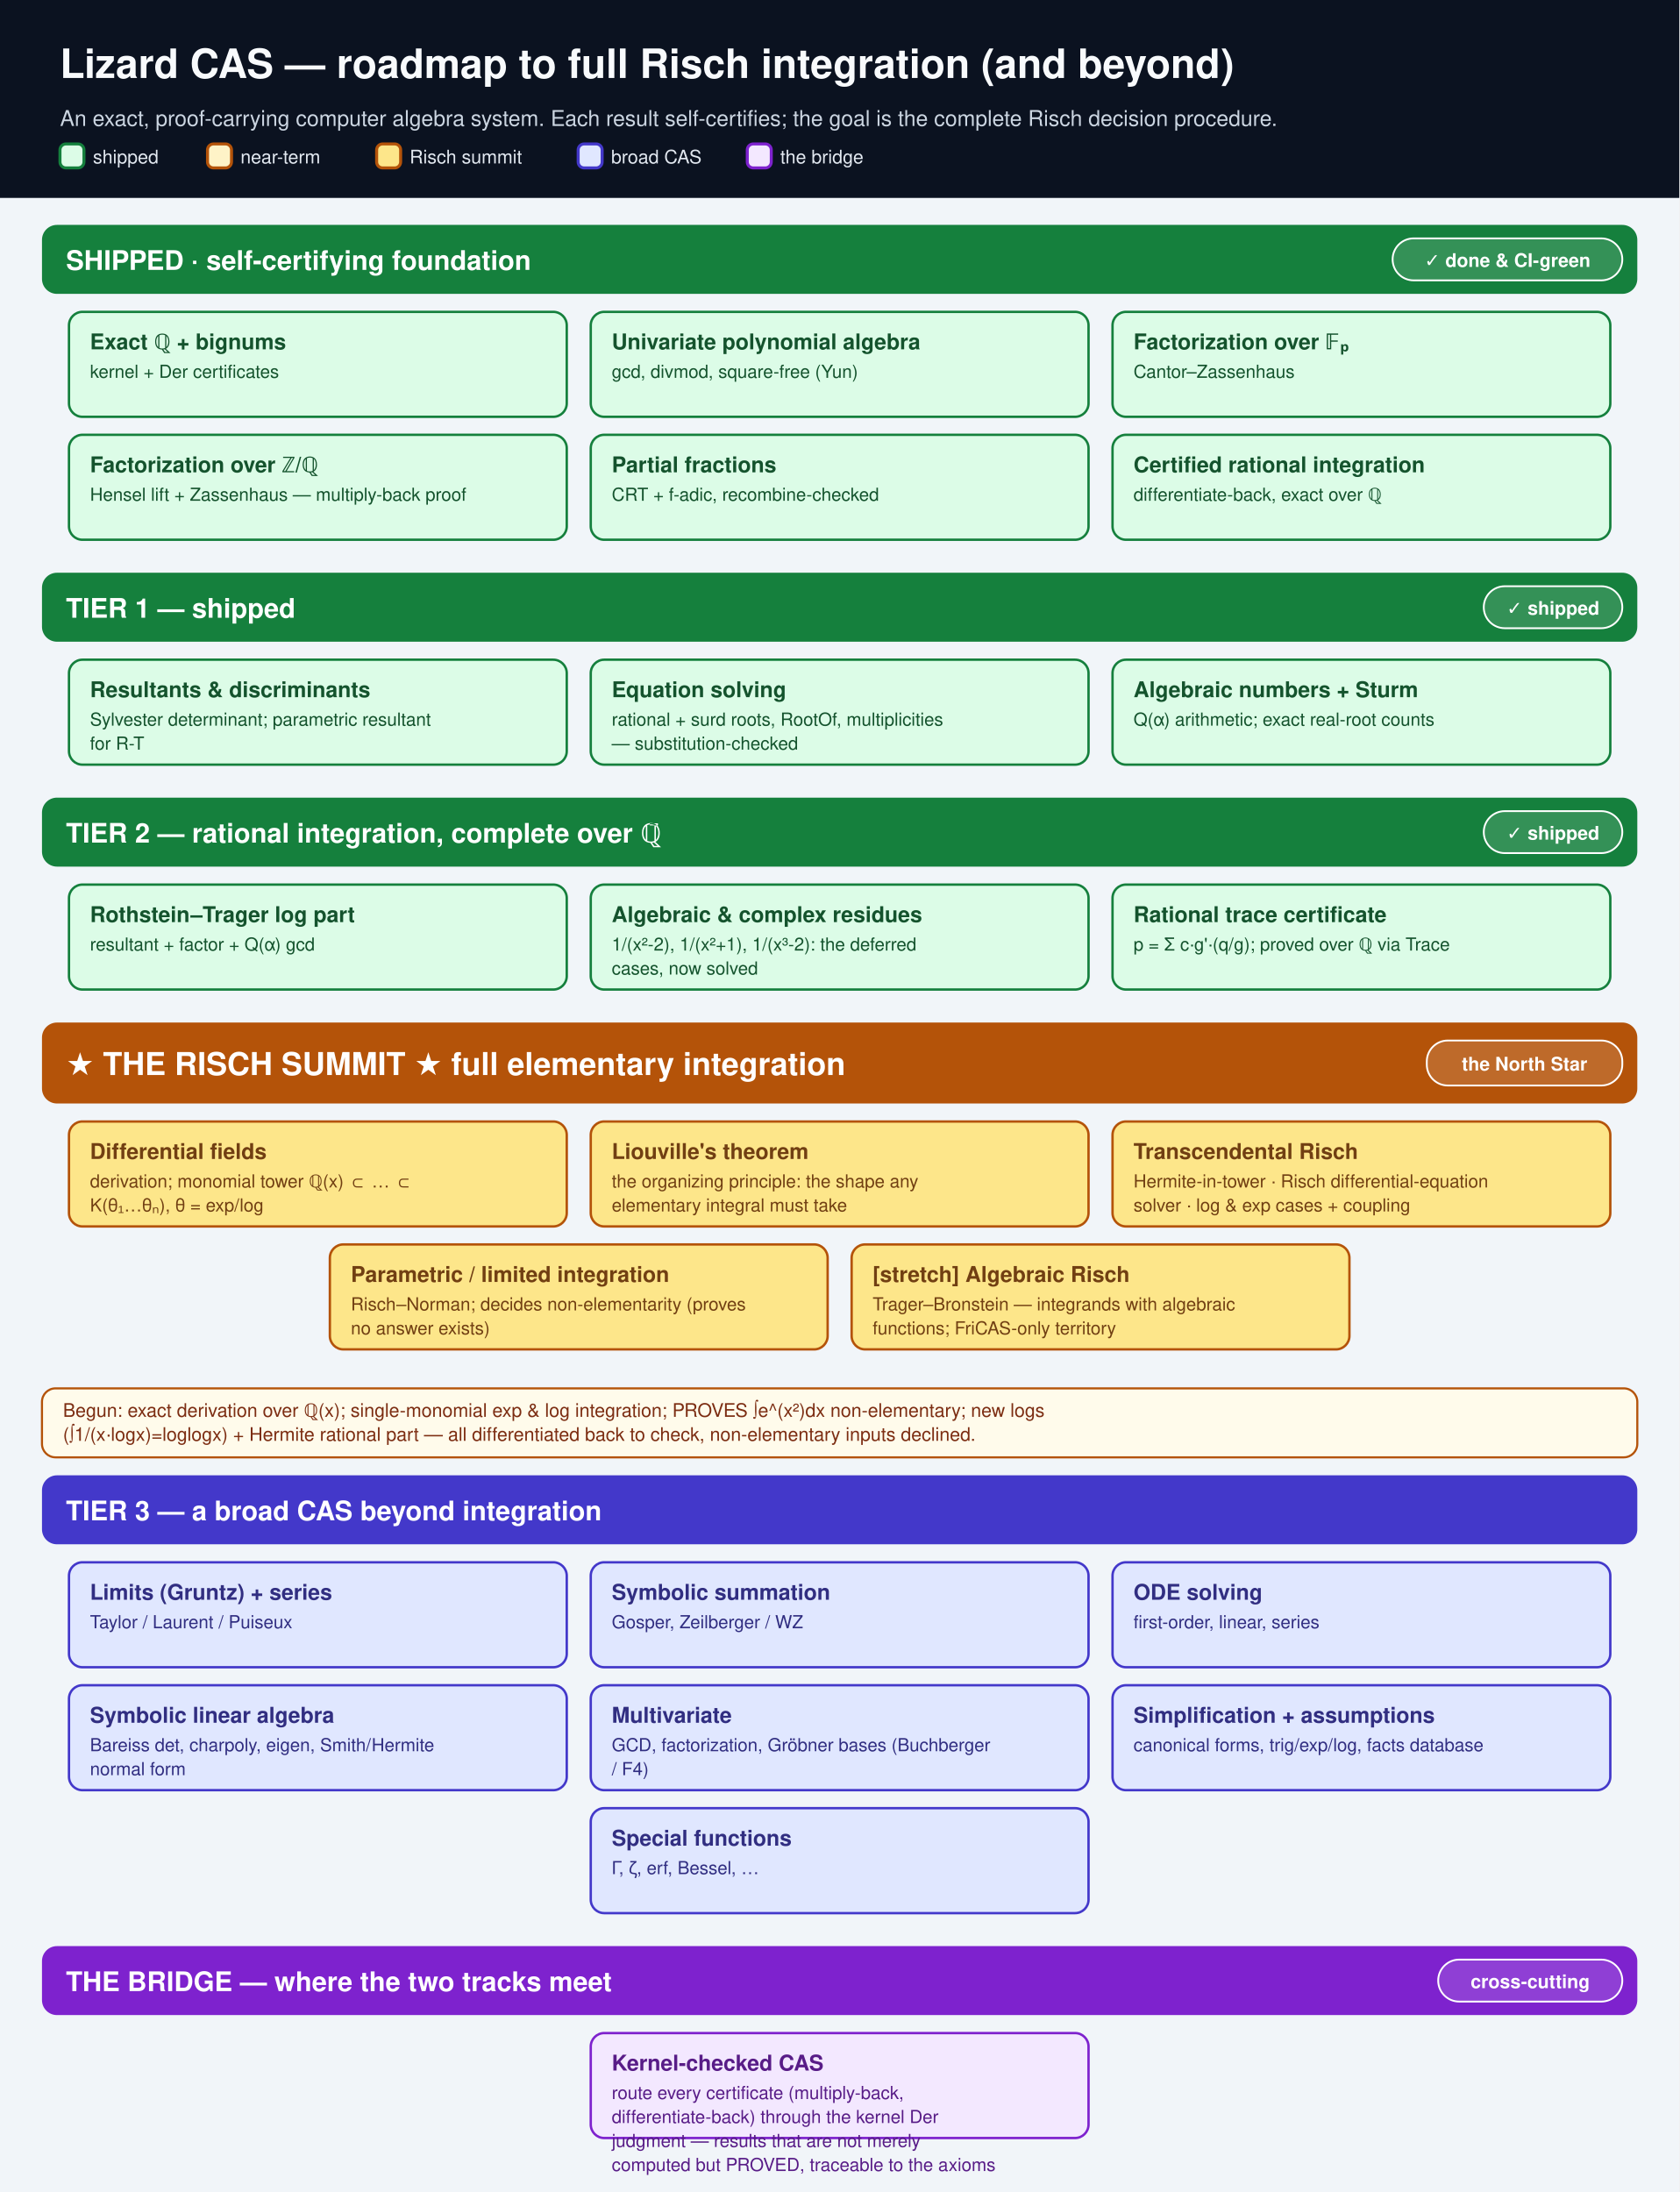
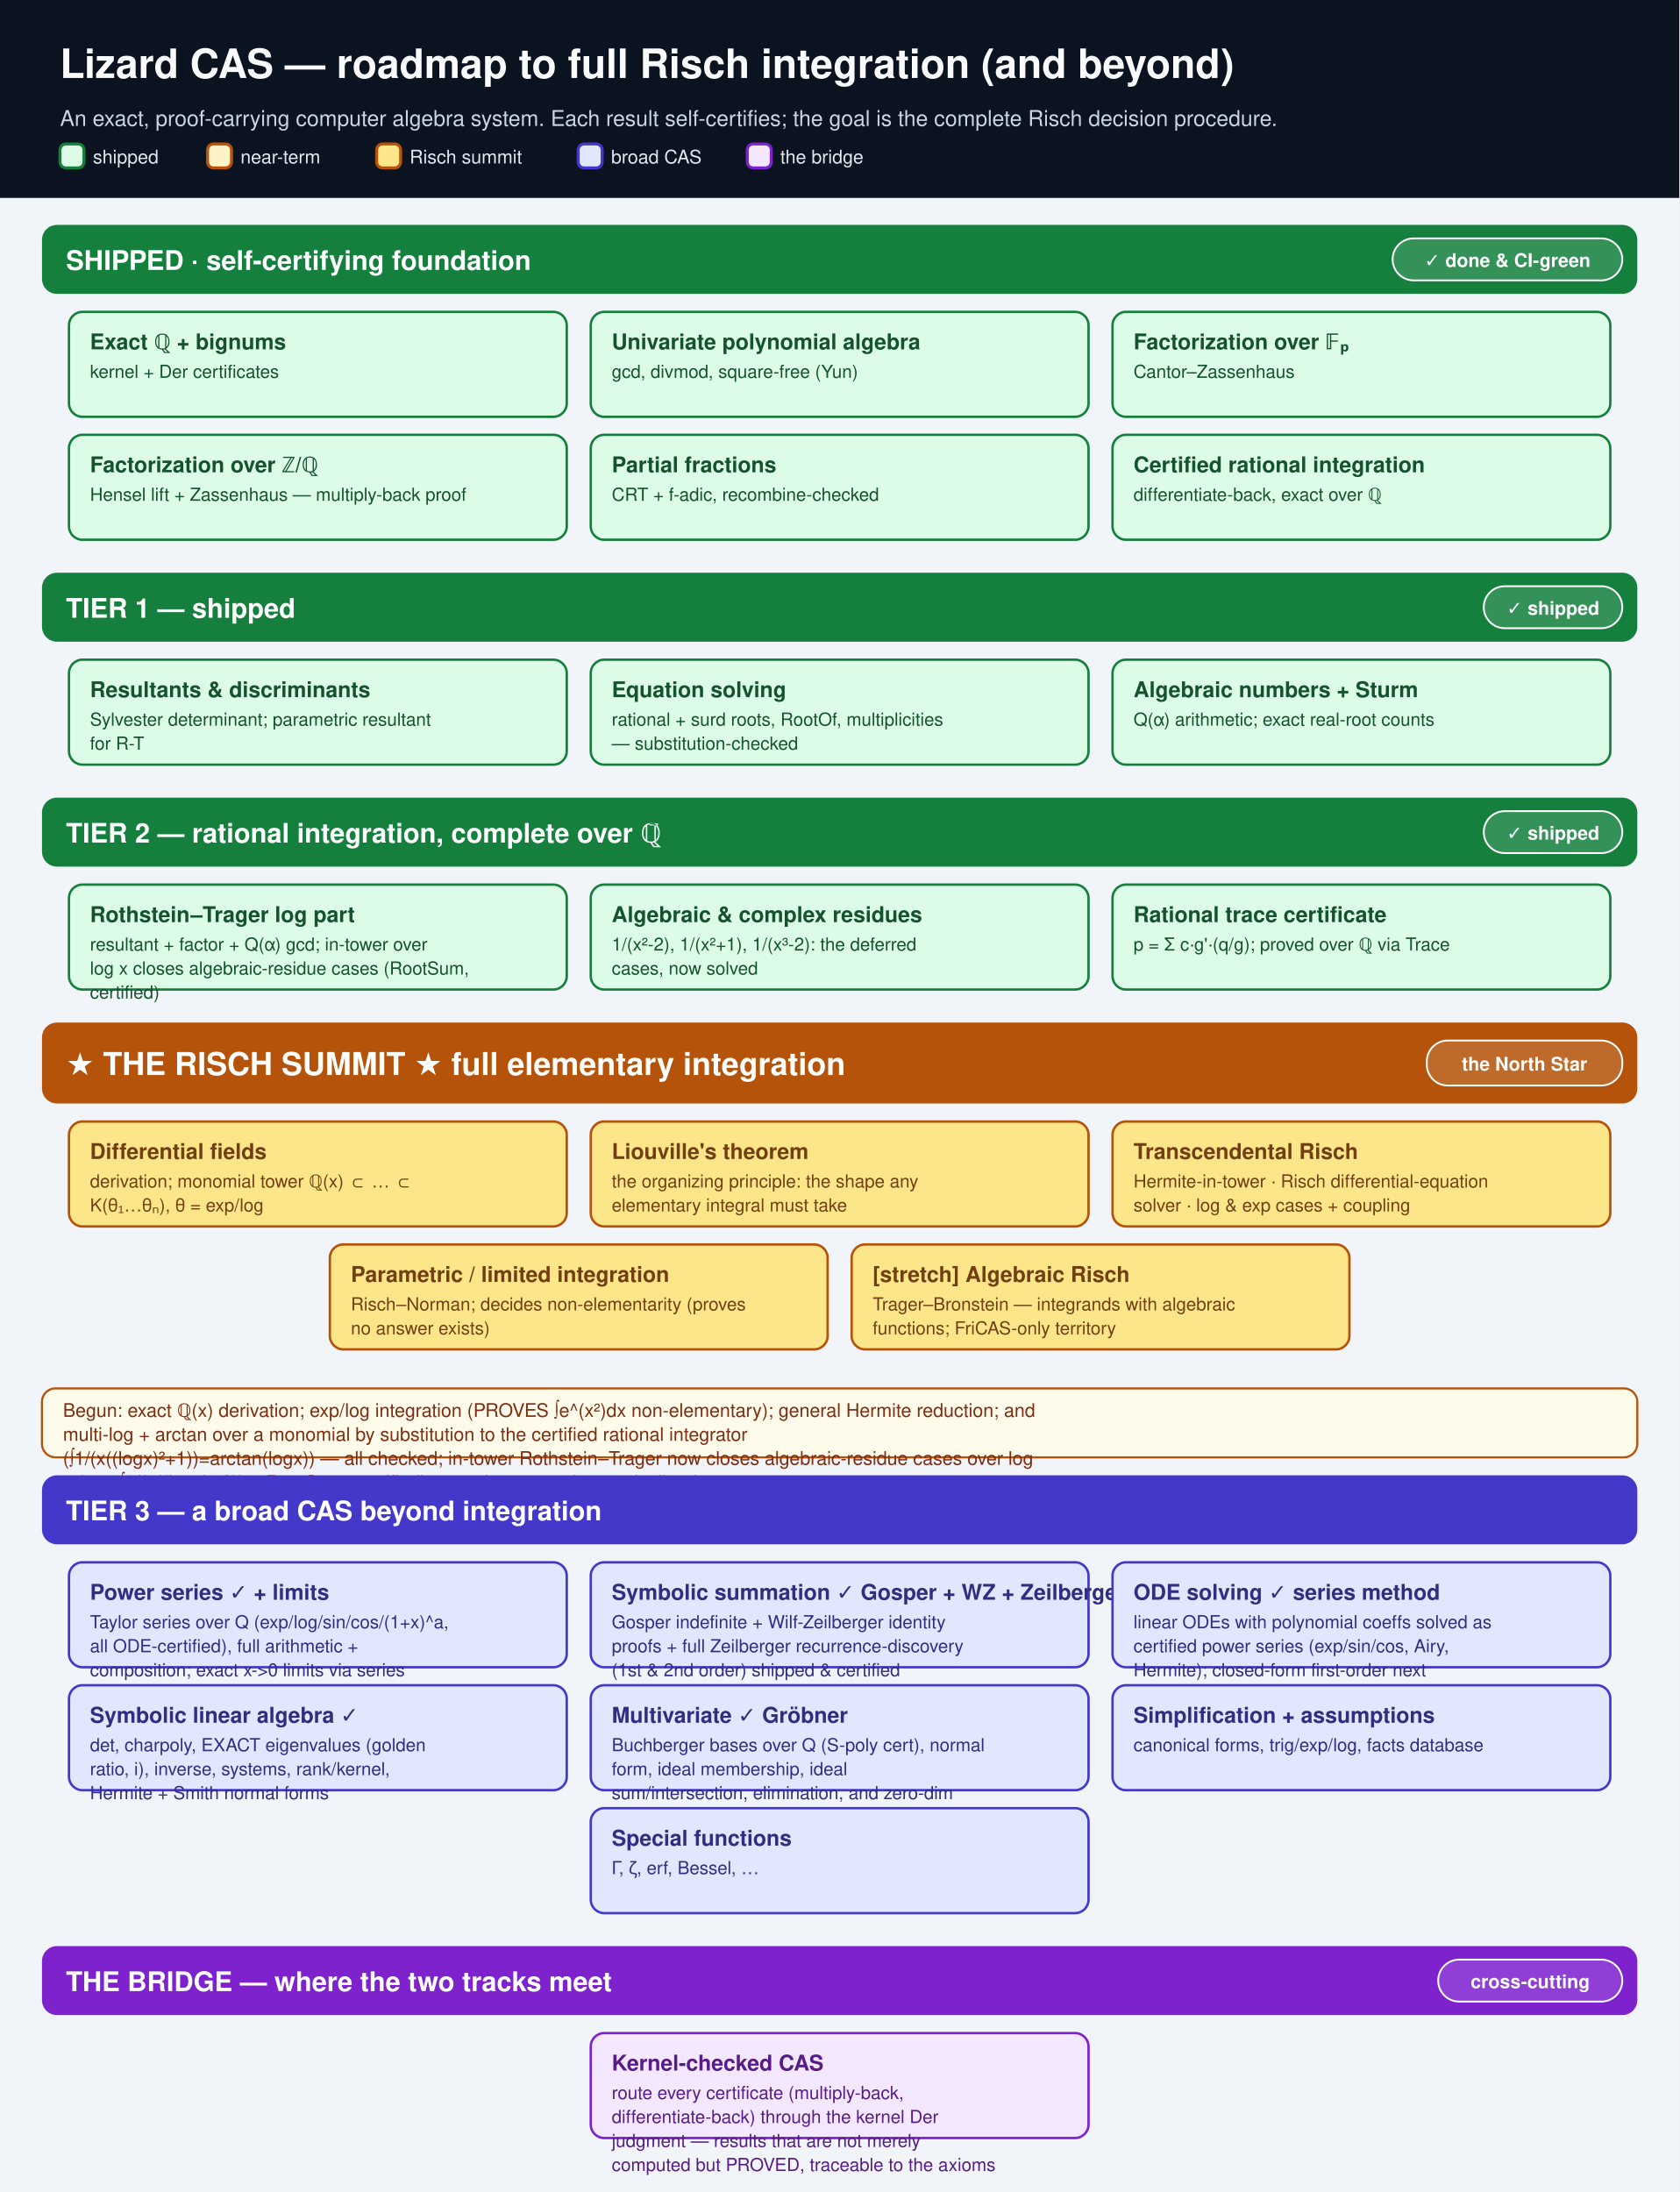
<svg xmlns="http://www.w3.org/2000/svg" width="1120" height="1462" viewBox="0 0 1120 1462">
  <rect x="0.0" y="0.0" width="1120.0" height="1462.0" rx="0" fill="#f1f5f9" stroke="none" stroke-width="0" />
  <rect x="0.0" y="0.0" width="1120.0" height="132.0" rx="0" fill="#0b1220" stroke="none" stroke-width="0" />
  <text x="40.0" y="52.0" font-size="27" fill="#f8fafc" font-weight="700" text-anchor="start" font-family="Helvetica,Arial,sans-serif">Lizard CAS — roadmap to full Risch integration (and beyond)</text>
  <text x="40.0" y="84.0" font-size="14.5" fill="#cbd5e1" font-weight="400" text-anchor="start" font-family="Helvetica,Arial,sans-serif">An exact, proof-carrying computer algebra system. Each result self-certifies; the goal is the complete Risch decision procedure.</text>
  <rect x="40.0" y="96.0" width="16.0" height="16.0" rx="4" fill="#dcfce7" stroke="#15803d" stroke-width="2" />
  <text x="62.0" y="109.0" font-size="12.5" fill="#e2e8f0" font-weight="500" text-anchor="start" font-family="Helvetica,Arial,sans-serif">shipped</text>
  <rect x="138.4" y="96.0" width="16.0" height="16.0" rx="4" fill="#fef3c7" stroke="#b45309" stroke-width="2" />
  <text x="160.4" y="109.0" font-size="12.5" fill="#e2e8f0" font-weight="500" text-anchor="start" font-family="Helvetica,Arial,sans-serif">near-term</text>
  <rect x="251.2" y="96.0" width="16.0" height="16.0" rx="4" fill="#fde68a" stroke="#b45309" stroke-width="2" />
  <text x="273.2" y="109.0" font-size="12.5" fill="#e2e8f0" font-weight="500" text-anchor="start" font-family="Helvetica,Arial,sans-serif">Risch summit</text>
  <rect x="385.6" y="96.0" width="16.0" height="16.0" rx="4" fill="#e0e7ff" stroke="#4338ca" stroke-width="2" />
  <text x="407.6" y="109.0" font-size="12.5" fill="#e2e8f0" font-weight="500" text-anchor="start" font-family="Helvetica,Arial,sans-serif">broad CAS</text>
  <rect x="498.4" y="96.0" width="16.0" height="16.0" rx="4" fill="#f3e8ff" stroke="#7e22ce" stroke-width="2" />
  <text x="520.4" y="109.0" font-size="12.5" fill="#e2e8f0" font-weight="500" text-anchor="start" font-family="Helvetica,Arial,sans-serif">the bridge</text>
  <rect x="28.0" y="150.0" width="1064.0" height="46.0" rx="10" fill="#15803d" stroke="none" stroke-width="0" />
  <text x="44.0" y="180.0" font-size="18" fill="#ffffff" font-weight="700" text-anchor="start" font-family="Helvetica,Arial,sans-serif">SHIPPED · self-certifying foundation</text>
  <rect x="928.8" y="159.0" width="153.2" height="28.0" rx="14" fill="#ffffff22" stroke="#ffffff" stroke-width="1.2" />
  <text x="1005.4" y="178.0" font-size="12.5" fill="#ffffff" font-weight="600" text-anchor="middle" font-family="Helvetica,Arial,sans-serif">✓ done &amp; CI-green</text>
  <rect x="46.0" y="208.0" width="332.0" height="70.0" rx="9" fill="#dcfce7" stroke="#15803d" stroke-width="1.6" />
  <text x="60.0" y="233.0" font-size="14.5" fill="#14532d" font-weight="700" text-anchor="start" font-family="Helvetica,Arial,sans-serif">Exact ℚ + bignums</text>
  <text x="60.0" y="252.0" font-size="12" fill="#14532d" font-weight="400" text-anchor="start" font-family="Helvetica,Arial,sans-serif">kernel + Der certificates</text>
  <rect x="394.0" y="208.0" width="332.0" height="70.0" rx="9" fill="#dcfce7" stroke="#15803d" stroke-width="1.6" />
  <text x="408.0" y="233.0" font-size="14.5" fill="#14532d" font-weight="700" text-anchor="start" font-family="Helvetica,Arial,sans-serif">Univariate polynomial algebra</text>
  <text x="408.0" y="252.0" font-size="12" fill="#14532d" font-weight="400" text-anchor="start" font-family="Helvetica,Arial,sans-serif">gcd, divmod, square-free (Yun)</text>
  <rect x="742.0" y="208.0" width="332.0" height="70.0" rx="9" fill="#dcfce7" stroke="#15803d" stroke-width="1.6" />
  <text x="756.0" y="233.0" font-size="14.5" fill="#14532d" font-weight="700" text-anchor="start" font-family="Helvetica,Arial,sans-serif">Factorization over 𝔽ₚ</text>
  <text x="756.0" y="252.0" font-size="12" fill="#14532d" font-weight="400" text-anchor="start" font-family="Helvetica,Arial,sans-serif">Cantor–Zassenhaus</text>
  <rect x="46.0" y="290.0" width="332.0" height="70.0" rx="9" fill="#dcfce7" stroke="#15803d" stroke-width="1.6" />
  <text x="60.0" y="315.0" font-size="14.5" fill="#14532d" font-weight="700" text-anchor="start" font-family="Helvetica,Arial,sans-serif">Factorization over ℤ/ℚ</text>
  <text x="60.0" y="334.0" font-size="12" fill="#14532d" font-weight="400" text-anchor="start" font-family="Helvetica,Arial,sans-serif">Hensel lift + Zassenhaus — multiply-back proof</text>
  <rect x="394.0" y="290.0" width="332.0" height="70.0" rx="9" fill="#dcfce7" stroke="#15803d" stroke-width="1.6" />
  <text x="408.0" y="315.0" font-size="14.5" fill="#14532d" font-weight="700" text-anchor="start" font-family="Helvetica,Arial,sans-serif">Partial fractions</text>
  <text x="408.0" y="334.0" font-size="12" fill="#14532d" font-weight="400" text-anchor="start" font-family="Helvetica,Arial,sans-serif">CRT + f-adic, recombine-checked</text>
  <rect x="742.0" y="290.0" width="332.0" height="70.0" rx="9" fill="#dcfce7" stroke="#15803d" stroke-width="1.6" />
  <text x="756.0" y="315.0" font-size="14.5" fill="#14532d" font-weight="700" text-anchor="start" font-family="Helvetica,Arial,sans-serif">Certified rational integration</text>
  <text x="756.0" y="334.0" font-size="12" fill="#14532d" font-weight="400" text-anchor="start" font-family="Helvetica,Arial,sans-serif">differentiate-back, exact over ℚ</text>
  <rect x="28.0" y="382.0" width="1064.0" height="46.0" rx="10" fill="#15803d" stroke="none" stroke-width="0" />
  <text x="44.0" y="412.0" font-size="18" fill="#ffffff" font-weight="700" text-anchor="start" font-family="Helvetica,Arial,sans-serif">TIER 1 — shipped</text>
  <rect x="989.6" y="391.0" width="92.4" height="28.0" rx="14" fill="#ffffff22" stroke="#ffffff" stroke-width="1.2" />
  <text x="1035.8" y="410.0" font-size="12.5" fill="#ffffff" font-weight="600" text-anchor="middle" font-family="Helvetica,Arial,sans-serif">✓ shipped</text>
  <rect x="46.0" y="440.0" width="332.0" height="70.0" rx="9" fill="#dcfce7" stroke="#15803d" stroke-width="1.6" />
  <text x="60.0" y="465.0" font-size="14.5" fill="#14532d" font-weight="700" text-anchor="start" font-family="Helvetica,Arial,sans-serif">Resultants &amp; discriminants</text>
  <text x="60.0" y="484.0" font-size="12" fill="#14532d" font-weight="400" text-anchor="start" font-family="Helvetica,Arial,sans-serif">Sylvester determinant; parametric resultant</text>
  <text x="60.0" y="500.0" font-size="12" fill="#14532d" font-weight="400" text-anchor="start" font-family="Helvetica,Arial,sans-serif">for R-T</text>
  <rect x="394.0" y="440.0" width="332.0" height="70.0" rx="9" fill="#dcfce7" stroke="#15803d" stroke-width="1.6" />
  <text x="408.0" y="465.0" font-size="14.5" fill="#14532d" font-weight="700" text-anchor="start" font-family="Helvetica,Arial,sans-serif">Equation solving</text>
  <text x="408.0" y="484.0" font-size="12" fill="#14532d" font-weight="400" text-anchor="start" font-family="Helvetica,Arial,sans-serif">rational + surd roots, RootOf, multiplicities</text>
  <text x="408.0" y="500.0" font-size="12" fill="#14532d" font-weight="400" text-anchor="start" font-family="Helvetica,Arial,sans-serif">— substitution-checked</text>
  <rect x="742.0" y="440.0" width="332.0" height="70.0" rx="9" fill="#dcfce7" stroke="#15803d" stroke-width="1.6" />
  <text x="756.0" y="465.0" font-size="14.5" fill="#14532d" font-weight="700" text-anchor="start" font-family="Helvetica,Arial,sans-serif">Algebraic numbers + Sturm</text>
  <text x="756.0" y="484.0" font-size="12" fill="#14532d" font-weight="400" text-anchor="start" font-family="Helvetica,Arial,sans-serif">Q(α) arithmetic; exact real-root counts</text>
  <rect x="28.0" y="532.0" width="1064.0" height="46.0" rx="10" fill="#15803d" stroke="none" stroke-width="0" />
  <text x="44.0" y="562.0" font-size="18" fill="#ffffff" font-weight="700" text-anchor="start" font-family="Helvetica,Arial,sans-serif">TIER 2 — rational integration, complete over ℚ̄</text>
  <rect x="989.6" y="541.0" width="92.4" height="28.0" rx="14" fill="#ffffff22" stroke="#ffffff" stroke-width="1.2" />
  <text x="1035.8" y="560.0" font-size="12.5" fill="#ffffff" font-weight="600" text-anchor="middle" font-family="Helvetica,Arial,sans-serif">✓ shipped</text>
  <rect x="46.0" y="590.0" width="332.0" height="70.0" rx="9" fill="#dcfce7" stroke="#15803d" stroke-width="1.6" />
  <text x="60.0" y="615.0" font-size="14.5" fill="#14532d" font-weight="700" text-anchor="start" font-family="Helvetica,Arial,sans-serif">Rothstein–Trager log part</text>
-   <text x="60.0" y="634.0" font-size="12" fill="#14532d" font-weight="400" text-anchor="start" font-family="Helvetica,Arial,sans-serif">resultant + factor + Q(α) gcd</text>
+   <text x="60.0" y="634.0" font-size="12" fill="#14532d" font-weight="400" text-anchor="start" font-family="Helvetica,Arial,sans-serif">resultant + factor + Q(α) gcd; in-tower over</text>
+   <text x="60.0" y="650.0" font-size="12" fill="#14532d" font-weight="400" text-anchor="start" font-family="Helvetica,Arial,sans-serif">log x closes algebraic-residue cases (RootSum,</text>
+   <text x="60.0" y="666.0" font-size="12" fill="#14532d" font-weight="400" text-anchor="start" font-family="Helvetica,Arial,sans-serif">certified)</text>
  <rect x="394.0" y="590.0" width="332.0" height="70.0" rx="9" fill="#dcfce7" stroke="#15803d" stroke-width="1.6" />
  <text x="408.0" y="615.0" font-size="14.5" fill="#14532d" font-weight="700" text-anchor="start" font-family="Helvetica,Arial,sans-serif">Algebraic &amp; complex residues</text>
  <text x="408.0" y="634.0" font-size="12" fill="#14532d" font-weight="400" text-anchor="start" font-family="Helvetica,Arial,sans-serif">1/(x²-2), 1/(x²+1), 1/(x³-2): the deferred</text>
  <text x="408.0" y="650.0" font-size="12" fill="#14532d" font-weight="400" text-anchor="start" font-family="Helvetica,Arial,sans-serif">cases, now solved</text>
  <rect x="742.0" y="590.0" width="332.0" height="70.0" rx="9" fill="#dcfce7" stroke="#15803d" stroke-width="1.6" />
  <text x="756.0" y="615.0" font-size="14.5" fill="#14532d" font-weight="700" text-anchor="start" font-family="Helvetica,Arial,sans-serif">Rational trace certificate</text>
  <text x="756.0" y="634.0" font-size="12" fill="#14532d" font-weight="400" text-anchor="start" font-family="Helvetica,Arial,sans-serif">p = Σ c·g'·(q/g); proved over ℚ via Trace</text>
  <rect x="28.0" y="682.0" width="1064.0" height="54.0" rx="10" fill="#b45309" stroke="none" stroke-width="0" />
  <text x="44.0" y="717.0" font-size="21" fill="#ffffff" font-weight="700" text-anchor="start" font-family="Helvetica,Arial,sans-serif">★  THE RISCH SUMMIT  ★  full elementary integration</text>
  <rect x="951.6" y="694.0" width="130.4" height="30.0" rx="14" fill="#ffffff22" stroke="#ffffff" stroke-width="1.2" />
  <text x="1016.8" y="714.0" font-size="12.5" fill="#ffffff" font-weight="600" text-anchor="middle" font-family="Helvetica,Arial,sans-serif">the North Star</text>
  <rect x="46.0" y="748.0" width="332.0" height="70.0" rx="9" fill="#fde68a" stroke="#b45309" stroke-width="1.6" />
  <text x="60.0" y="773.0" font-size="14.5" fill="#713f12" font-weight="700" text-anchor="start" font-family="Helvetica,Arial,sans-serif">Differential fields</text>
  <text x="60.0" y="792.0" font-size="12" fill="#713f12" font-weight="400" text-anchor="start" font-family="Helvetica,Arial,sans-serif">derivation; monomial tower ℚ(x) ⊂ … ⊂</text>
  <text x="60.0" y="808.0" font-size="12" fill="#713f12" font-weight="400" text-anchor="start" font-family="Helvetica,Arial,sans-serif">K(θ₁…θₙ), θ = exp/log</text>
  <rect x="394.0" y="748.0" width="332.0" height="70.0" rx="9" fill="#fde68a" stroke="#b45309" stroke-width="1.6" />
  <text x="408.0" y="773.0" font-size="14.5" fill="#713f12" font-weight="700" text-anchor="start" font-family="Helvetica,Arial,sans-serif">Liouville's theorem</text>
  <text x="408.0" y="792.0" font-size="12" fill="#713f12" font-weight="400" text-anchor="start" font-family="Helvetica,Arial,sans-serif">the organizing principle: the shape any</text>
  <text x="408.0" y="808.0" font-size="12" fill="#713f12" font-weight="400" text-anchor="start" font-family="Helvetica,Arial,sans-serif">elementary integral must take</text>
  <rect x="742.0" y="748.0" width="332.0" height="70.0" rx="9" fill="#fde68a" stroke="#b45309" stroke-width="1.6" />
  <text x="756.0" y="773.0" font-size="14.5" fill="#713f12" font-weight="700" text-anchor="start" font-family="Helvetica,Arial,sans-serif">Transcendental Risch</text>
  <text x="756.0" y="792.0" font-size="12" fill="#713f12" font-weight="400" text-anchor="start" font-family="Helvetica,Arial,sans-serif">Hermite-in-tower · Risch differential-equation</text>
  <text x="756.0" y="808.0" font-size="12" fill="#713f12" font-weight="400" text-anchor="start" font-family="Helvetica,Arial,sans-serif">solver · log &amp; exp cases + coupling</text>
  <rect x="220.0" y="830.0" width="332.0" height="70.0" rx="9" fill="#fde68a" stroke="#b45309" stroke-width="1.6" />
  <text x="234.0" y="855.0" font-size="14.5" fill="#713f12" font-weight="700" text-anchor="start" font-family="Helvetica,Arial,sans-serif">Parametric / limited integration</text>
  <text x="234.0" y="874.0" font-size="12" fill="#713f12" font-weight="400" text-anchor="start" font-family="Helvetica,Arial,sans-serif">Risch–Norman; decides non-elementarity (proves</text>
  <text x="234.0" y="890.0" font-size="12" fill="#713f12" font-weight="400" text-anchor="start" font-family="Helvetica,Arial,sans-serif">no answer exists)</text>
  <rect x="568.0" y="830.0" width="332.0" height="70.0" rx="9" fill="#fde68a" stroke="#b45309" stroke-width="1.6" />
  <text x="582.0" y="855.0" font-size="14.5" fill="#713f12" font-weight="700" text-anchor="start" font-family="Helvetica,Arial,sans-serif">[stretch] Algebraic Risch</text>
  <text x="582.0" y="874.0" font-size="12" fill="#713f12" font-weight="400" text-anchor="start" font-family="Helvetica,Arial,sans-serif">Trager–Bronstein — integrands with algebraic</text>
  <text x="582.0" y="890.0" font-size="12" fill="#713f12" font-weight="400" text-anchor="start" font-family="Helvetica,Arial,sans-serif">functions; FriCAS-only territory</text>
  <rect x="28.0" y="926.0" width="1064.0" height="46.0" rx="9" fill="#fffbeb" stroke="#b45309" stroke-width="1.4" />
-   <text x="42.0" y="945.0" font-size="12.5" fill="#7c2d12" font-weight="500" text-anchor="start" font-family="Helvetica,Arial,sans-serif">Begun: exact derivation over ℚ(x); single-monomial exp &amp; log integration; PROVES ∫e^(x²)dx non-elementary; new logs</text>
-   <text x="42.0" y="961.0" font-size="12.5" fill="#7c2d12" font-weight="500" text-anchor="start" font-family="Helvetica,Arial,sans-serif">(∫1/(x·logx)=loglogx) + Hermite rational part — all differentiated back to check, non-elementary inputs declined.</text>
+   <text x="42.0" y="945.0" font-size="12.5" fill="#7c2d12" font-weight="500" text-anchor="start" font-family="Helvetica,Arial,sans-serif">Begun: exact ℚ(x) derivation; exp/log integration (PROVES ∫e^(x²)dx non-elementary); general Hermite reduction; and</text>
+   <text x="42.0" y="961.0" font-size="12.5" fill="#7c2d12" font-weight="500" text-anchor="start" font-family="Helvetica,Arial,sans-serif">multi-log + arctan over a monomial by substitution to the certified rational integrator</text>
+   <text x="42.0" y="977.0" font-size="12.5" fill="#7c2d12" font-weight="500" text-anchor="start" font-family="Helvetica,Arial,sans-serif">(∫1/(x((logx)²+1))=arctan(logx)) — all checked; in-tower Rothstein–Trager now closes algebraic-residue cases over log</text>
+   <text x="42.0" y="993.0" font-size="12.5" fill="#7c2d12" font-weight="500" text-anchor="start" font-family="Helvetica,Arial,sans-serif">x (e.g. ∫1/(x((logx)²-2)) = RootSum, certified); non-elementary inputs declined.</text>
  <rect x="28.0" y="984.0" width="1064.0" height="46.0" rx="10" fill="#4338ca" stroke="none" stroke-width="0" />
  <text x="44.0" y="1014.0" font-size="18" fill="#ffffff" font-weight="700" text-anchor="start" font-family="Helvetica,Arial,sans-serif">TIER 3 — a broad CAS beyond integration</text>
  <rect x="46.0" y="1042.0" width="332.0" height="70.0" rx="9" fill="#e0e7ff" stroke="#4338ca" stroke-width="1.6" />
-   <text x="60.0" y="1067.0" font-size="14.5" fill="#312e81" font-weight="700" text-anchor="start" font-family="Helvetica,Arial,sans-serif">Limits (Gruntz) + series</text>
-   <text x="60.0" y="1086.0" font-size="12" fill="#312e81" font-weight="400" text-anchor="start" font-family="Helvetica,Arial,sans-serif">Taylor / Laurent / Puiseux</text>
+   <text x="60.0" y="1067.0" font-size="14.5" fill="#312e81" font-weight="700" text-anchor="start" font-family="Helvetica,Arial,sans-serif">Power series ✓ + limits</text>
+   <text x="60.0" y="1086.0" font-size="12" fill="#312e81" font-weight="400" text-anchor="start" font-family="Helvetica,Arial,sans-serif">Taylor series over Q (exp/log/sin/cos/(1+x)^a,</text>
+   <text x="60.0" y="1102.0" font-size="12" fill="#312e81" font-weight="400" text-anchor="start" font-family="Helvetica,Arial,sans-serif">all ODE-certified), full arithmetic +</text>
+   <text x="60.0" y="1118.0" font-size="12" fill="#312e81" font-weight="400" text-anchor="start" font-family="Helvetica,Arial,sans-serif">composition; exact x-&gt;0 limits via series</text>
+   <text x="60.0" y="1134.0" font-size="12" fill="#312e81" font-weight="400" text-anchor="start" font-family="Helvetica,Arial,sans-serif">order. Gruntz/Laurent next</text>
  <rect x="394.0" y="1042.0" width="332.0" height="70.0" rx="9" fill="#e0e7ff" stroke="#4338ca" stroke-width="1.6" />
-   <text x="408.0" y="1067.0" font-size="14.5" fill="#312e81" font-weight="700" text-anchor="start" font-family="Helvetica,Arial,sans-serif">Symbolic summation</text>
-   <text x="408.0" y="1086.0" font-size="12" fill="#312e81" font-weight="400" text-anchor="start" font-family="Helvetica,Arial,sans-serif">Gosper, Zeilberger / WZ</text>
+   <text x="408.0" y="1067.0" font-size="14.5" fill="#312e81" font-weight="700" text-anchor="start" font-family="Helvetica,Arial,sans-serif">Symbolic summation ✓ Gosper + WZ + Zeilberger</text>
+   <text x="408.0" y="1086.0" font-size="12" fill="#312e81" font-weight="400" text-anchor="start" font-family="Helvetica,Arial,sans-serif">Gosper indefinite + Wilf-Zeilberger identity</text>
+   <text x="408.0" y="1102.0" font-size="12" fill="#312e81" font-weight="400" text-anchor="start" font-family="Helvetica,Arial,sans-serif">proofs + full Zeilberger recurrence-discovery</text>
+   <text x="408.0" y="1118.0" font-size="12" fill="#312e81" font-weight="400" text-anchor="start" font-family="Helvetica,Arial,sans-serif">(1st &amp; 2nd order) shipped &amp; certified</text>
  <rect x="742.0" y="1042.0" width="332.0" height="70.0" rx="9" fill="#e0e7ff" stroke="#4338ca" stroke-width="1.6" />
-   <text x="756.0" y="1067.0" font-size="14.5" fill="#312e81" font-weight="700" text-anchor="start" font-family="Helvetica,Arial,sans-serif">ODE solving</text>
-   <text x="756.0" y="1086.0" font-size="12" fill="#312e81" font-weight="400" text-anchor="start" font-family="Helvetica,Arial,sans-serif">first-order, linear, series</text>
+   <text x="756.0" y="1067.0" font-size="14.5" fill="#312e81" font-weight="700" text-anchor="start" font-family="Helvetica,Arial,sans-serif">ODE solving ✓ series method</text>
+   <text x="756.0" y="1086.0" font-size="12" fill="#312e81" font-weight="400" text-anchor="start" font-family="Helvetica,Arial,sans-serif">linear ODEs with polynomial coeffs solved as</text>
+   <text x="756.0" y="1102.0" font-size="12" fill="#312e81" font-weight="400" text-anchor="start" font-family="Helvetica,Arial,sans-serif">certified power series (exp/sin/cos, Airy,</text>
+   <text x="756.0" y="1118.0" font-size="12" fill="#312e81" font-weight="400" text-anchor="start" font-family="Helvetica,Arial,sans-serif">Hermite); closed-form first-order next</text>
  <rect x="46.0" y="1124.0" width="332.0" height="70.0" rx="9" fill="#e0e7ff" stroke="#4338ca" stroke-width="1.6" />
-   <text x="60.0" y="1149.0" font-size="14.5" fill="#312e81" font-weight="700" text-anchor="start" font-family="Helvetica,Arial,sans-serif">Symbolic linear algebra</text>
-   <text x="60.0" y="1168.0" font-size="12" fill="#312e81" font-weight="400" text-anchor="start" font-family="Helvetica,Arial,sans-serif">Bareiss det, charpoly, eigen, Smith/Hermite</text>
-   <text x="60.0" y="1184.0" font-size="12" fill="#312e81" font-weight="400" text-anchor="start" font-family="Helvetica,Arial,sans-serif">normal form</text>
+   <text x="60.0" y="1149.0" font-size="14.5" fill="#312e81" font-weight="700" text-anchor="start" font-family="Helvetica,Arial,sans-serif">Symbolic linear algebra ✓</text>
+   <text x="60.0" y="1168.0" font-size="12" fill="#312e81" font-weight="400" text-anchor="start" font-family="Helvetica,Arial,sans-serif">det, charpoly, EXACT eigenvalues (golden</text>
+   <text x="60.0" y="1184.0" font-size="12" fill="#312e81" font-weight="400" text-anchor="start" font-family="Helvetica,Arial,sans-serif">ratio, i), inverse, systems, rank/kernel,</text>
+   <text x="60.0" y="1200.0" font-size="12" fill="#312e81" font-weight="400" text-anchor="start" font-family="Helvetica,Arial,sans-serif">Hermite + Smith normal forms</text>
  <rect x="394.0" y="1124.0" width="332.0" height="70.0" rx="9" fill="#e0e7ff" stroke="#4338ca" stroke-width="1.6" />
-   <text x="408.0" y="1149.0" font-size="14.5" fill="#312e81" font-weight="700" text-anchor="start" font-family="Helvetica,Arial,sans-serif">Multivariate</text>
-   <text x="408.0" y="1168.0" font-size="12" fill="#312e81" font-weight="400" text-anchor="start" font-family="Helvetica,Arial,sans-serif">GCD, factorization, Gröbner bases (Buchberger</text>
-   <text x="408.0" y="1184.0" font-size="12" fill="#312e81" font-weight="400" text-anchor="start" font-family="Helvetica,Arial,sans-serif">/ F4)</text>
+   <text x="408.0" y="1149.0" font-size="14.5" fill="#312e81" font-weight="700" text-anchor="start" font-family="Helvetica,Arial,sans-serif">Multivariate ✓ Gröbner</text>
+   <text x="408.0" y="1168.0" font-size="12" fill="#312e81" font-weight="400" text-anchor="start" font-family="Helvetica,Arial,sans-serif">Buchberger bases over Q (S-poly cert), normal</text>
+   <text x="408.0" y="1184.0" font-size="12" fill="#312e81" font-weight="400" text-anchor="start" font-family="Helvetica,Arial,sans-serif">form, ideal membership, ideal</text>
+   <text x="408.0" y="1200.0" font-size="12" fill="#312e81" font-weight="400" text-anchor="start" font-family="Helvetica,Arial,sans-serif">sum/intersection, elimination, and zero-dim</text>
+   <text x="408.0" y="1216.0" font-size="12" fill="#312e81" font-weight="400" text-anchor="start" font-family="Helvetica,Arial,sans-serif">system solving via the univariate solver;</text>
+   <text x="408.0" y="1232.0" font-size="12" fill="#312e81" font-weight="400" text-anchor="start" font-family="Helvetica,Arial,sans-serif">multivariate factorization next</text>
  <rect x="742.0" y="1124.0" width="332.0" height="70.0" rx="9" fill="#e0e7ff" stroke="#4338ca" stroke-width="1.6" />
  <text x="756.0" y="1149.0" font-size="14.5" fill="#312e81" font-weight="700" text-anchor="start" font-family="Helvetica,Arial,sans-serif">Simplification + assumptions</text>
  <text x="756.0" y="1168.0" font-size="12" fill="#312e81" font-weight="400" text-anchor="start" font-family="Helvetica,Arial,sans-serif">canonical forms, trig/exp/log, facts database</text>
  <rect x="394.0" y="1206.0" width="332.0" height="70.0" rx="9" fill="#e0e7ff" stroke="#4338ca" stroke-width="1.6" />
  <text x="408.0" y="1231.0" font-size="14.5" fill="#312e81" font-weight="700" text-anchor="start" font-family="Helvetica,Arial,sans-serif">Special functions</text>
  <text x="408.0" y="1250.0" font-size="12" fill="#312e81" font-weight="400" text-anchor="start" font-family="Helvetica,Arial,sans-serif">Γ, ζ, erf, Bessel, …</text>
  <rect x="28.0" y="1298.0" width="1064.0" height="46.0" rx="10" fill="#7e22ce" stroke="none" stroke-width="0" />
  <text x="44.0" y="1328.0" font-size="18" fill="#ffffff" font-weight="700" text-anchor="start" font-family="Helvetica,Arial,sans-serif">THE BRIDGE — where the two tracks meet</text>
  <rect x="959.2" y="1307.0" width="122.8" height="28.0" rx="14" fill="#ffffff22" stroke="#ffffff" stroke-width="1.2" />
  <text x="1020.6" y="1326.0" font-size="12.5" fill="#ffffff" font-weight="600" text-anchor="middle" font-family="Helvetica,Arial,sans-serif">cross-cutting</text>
  <rect x="394.0" y="1356.0" width="332.0" height="70.0" rx="9" fill="#f3e8ff" stroke="#7e22ce" stroke-width="1.6" />
  <text x="408.0" y="1381.0" font-size="14.5" fill="#581c87" font-weight="700" text-anchor="start" font-family="Helvetica,Arial,sans-serif">Kernel-checked CAS</text>
  <text x="408.0" y="1400.0" font-size="12" fill="#581c87" font-weight="400" text-anchor="start" font-family="Helvetica,Arial,sans-serif">route every certificate (multiply-back,</text>
  <text x="408.0" y="1416.0" font-size="12" fill="#581c87" font-weight="400" text-anchor="start" font-family="Helvetica,Arial,sans-serif">differentiate-back) through the kernel Der</text>
  <text x="408.0" y="1432.0" font-size="12" fill="#581c87" font-weight="400" text-anchor="start" font-family="Helvetica,Arial,sans-serif">judgment — results that are not merely</text>
  <text x="408.0" y="1448.0" font-size="12" fill="#581c87" font-weight="400" text-anchor="start" font-family="Helvetica,Arial,sans-serif">computed but PROVED, traceable to the axioms</text>
</svg>
